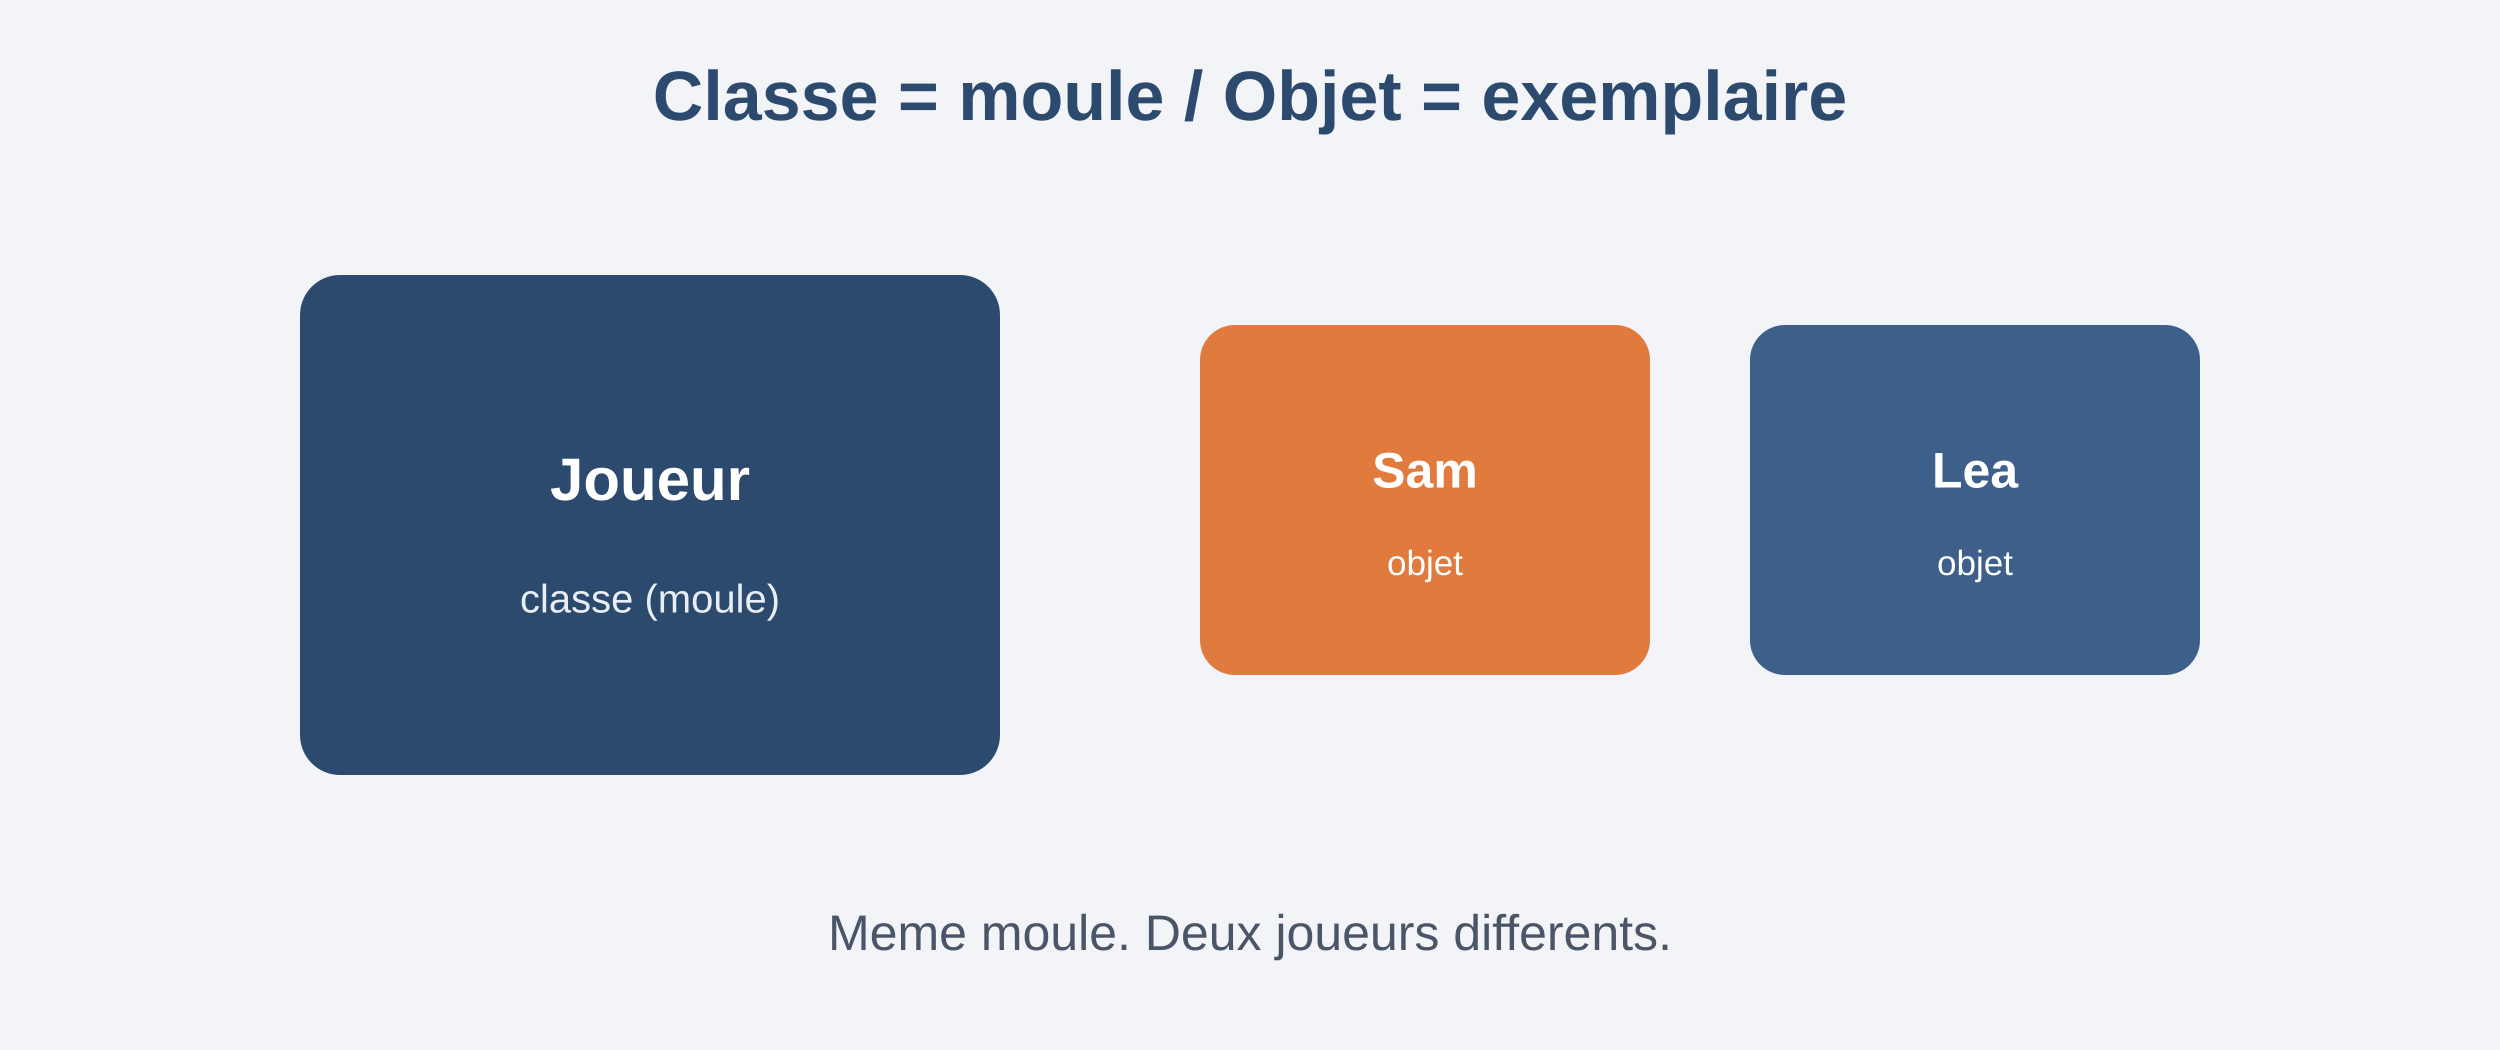
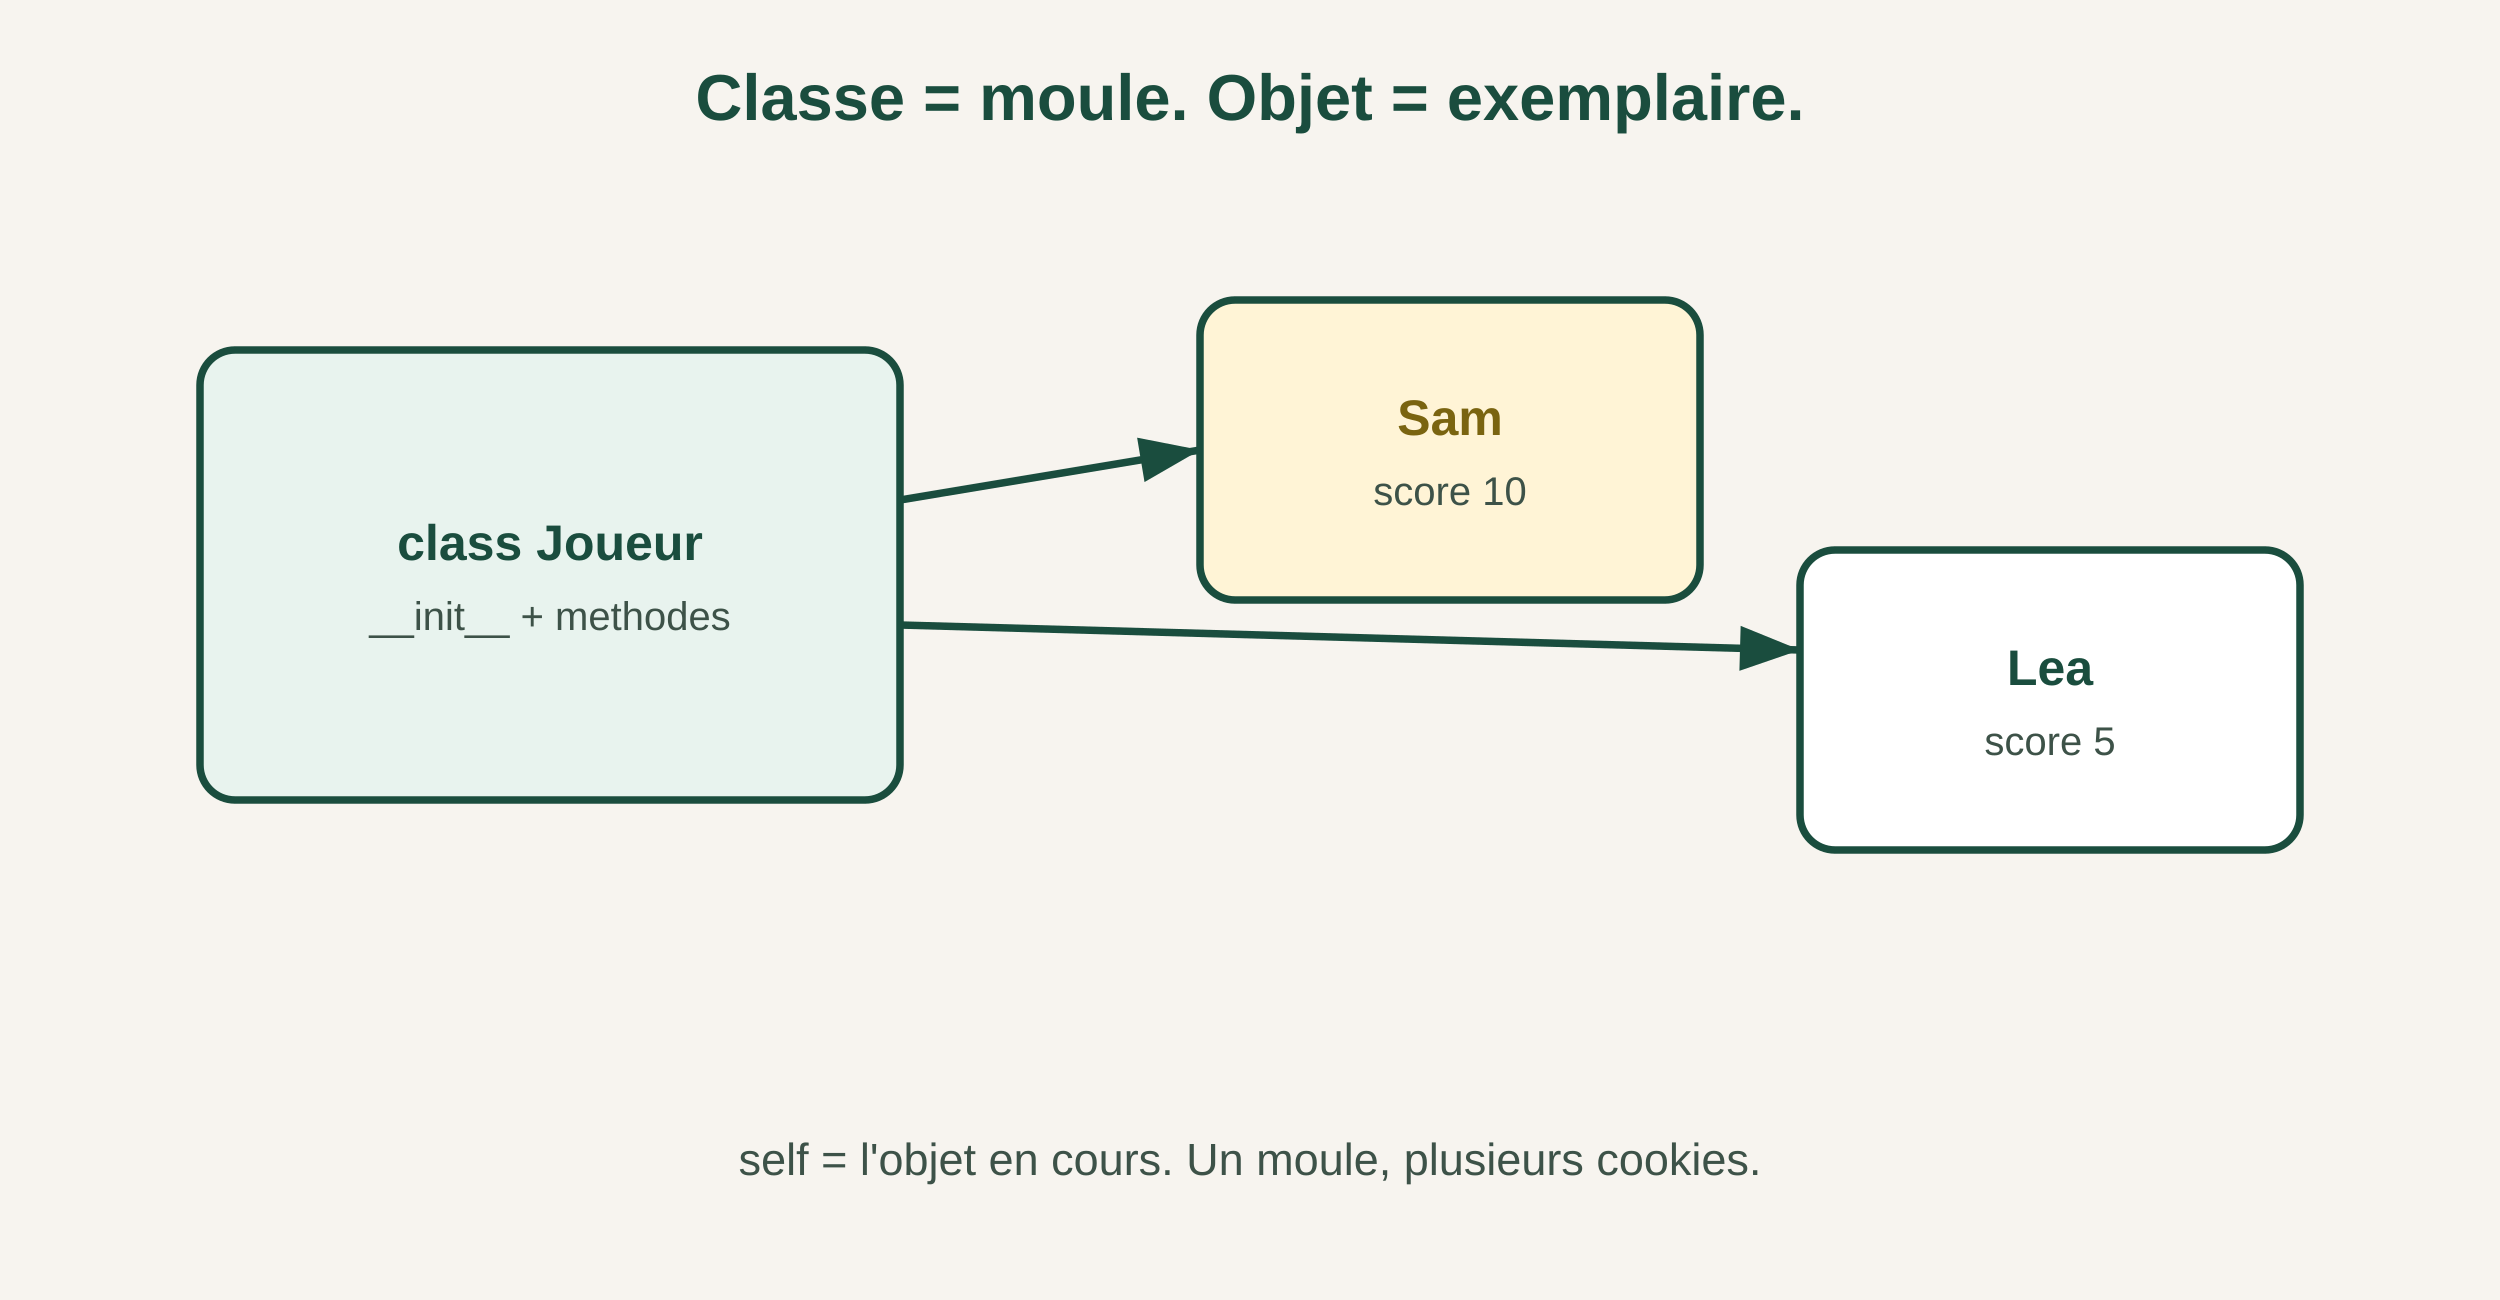
- <svg xmlns="http://www.w3.org/2000/svg" width="1000" height="420" viewBox="0 0 1000 420">
-   <rect width="1000" height="420" fill="#f2f4f8" />
-   <text x="500" y="48" text-anchor="middle" font-family="Segoe UI, Arial, sans-serif" font-size="28" fill="#2c4a6e" font-weight="700">Classe = moule / Objet = exemplaire</text>
-   <rect x="120" y="110" width="280" height="200" rx="16" fill="#2c4a6e" />
-   <text x="260" y="200" text-anchor="middle" font-family="Segoe UI, Arial, sans-serif" font-size="24" fill="#fff" font-weight="700">Joueur</text>
-   <text x="260" y="245" text-anchor="middle" font-family="Segoe UI, Arial, sans-serif" font-size="16" fill="#e8eef6">classe (moule)</text>
-   <rect x="480" y="130" width="180" height="140" rx="14" fill="#e07a3d" />
-   <text x="570" y="195" text-anchor="middle" font-family="Segoe UI, Arial, sans-serif" font-size="20" fill="#fff" font-weight="700">Sam</text>
-   <text x="570" y="230" text-anchor="middle" font-family="Segoe UI, Arial, sans-serif" font-size="14" fill="#fff">objet</text>
-   <rect x="700" y="130" width="180" height="140" rx="14" fill="#3d5f8a" />
-   <text x="790" y="195" text-anchor="middle" font-family="Segoe UI, Arial, sans-serif" font-size="20" fill="#fff" font-weight="700">Lea</text>
-   <text x="790" y="230" text-anchor="middle" font-family="Segoe UI, Arial, sans-serif" font-size="14" fill="#fff">objet</text>
-   <text x="500" y="380" text-anchor="middle" font-family="Segoe UI, Arial, sans-serif" font-size="20" fill="#4a5568">Meme moule. Deux joueurs differents.</text>
+ <svg xmlns="http://www.w3.org/2000/svg" width="1000" height="520" viewBox="0 0 1000 520">
+   <rect width="1000" height="520" fill="#f7f4ef" />
+   <text x="500" y="48" text-anchor="middle" font-family="Segoe UI, Arial, sans-serif" font-size="26" fill="#1a4d3e" font-weight="700">Classe = moule. Objet = exemplaire.</text>
+   <defs>
+     <marker id="arr" markerWidth="10" markerHeight="10" refX="8" refY="3" orient="auto">
+       <path d="M0,0 L8,3 L0,6 Z" fill="#1a4d3e" />
+     </marker>
+   </defs>
+   <rect x="80" y="140" width="280" height="180" rx="14" fill="#e8f3ee" stroke="#1a4d3e" stroke-width="3" />
+   <text x="220" y="224" text-anchor="middle" font-family="Segoe UI, Arial, sans-serif" font-size="20" fill="#1a4d3e" font-weight="700">class Joueur</text>
+   <text x="220" y="252" text-anchor="middle" font-family="Segoe UI, Arial, sans-serif" font-size="16" fill="#3d5248" font-weight="400">__init__ + methodes</text>
+   <rect x="480" y="120" width="200" height="120" rx="14" fill="#fff4d6" stroke="#1a4d3e" stroke-width="3" />
+   <text x="580" y="174" text-anchor="middle" font-family="Segoe UI, Arial, sans-serif" font-size="20" fill="#7a6410" font-weight="700">Sam</text>
+   <text x="580" y="202" text-anchor="middle" font-family="Segoe UI, Arial, sans-serif" font-size="16" fill="#3d5248" font-weight="400">score 10</text>
+   <rect x="720" y="220" width="200" height="120" rx="14" fill="#ffffff" stroke="#1a4d3e" stroke-width="3" />
+   <text x="820" y="274" text-anchor="middle" font-family="Segoe UI, Arial, sans-serif" font-size="20" fill="#1a4d3e" font-weight="700">Lea</text>
+   <text x="820" y="302" text-anchor="middle" font-family="Segoe UI, Arial, sans-serif" font-size="16" fill="#3d5248" font-weight="400">score 5</text>
+   <path d="M360 200 L480 180" stroke="#1a4d3e" stroke-width="3" fill="none" marker-end="url(#arr)" />
+   <path d="M360 250 L720 260" stroke="#1a4d3e" stroke-width="3" fill="none" marker-end="url(#arr)" />
+   <text x="500" y="470" text-anchor="middle" font-family="Segoe UI, Arial, sans-serif" font-size="18" fill="#3d5248" font-weight="400">self = l'objet en cours. Un moule, plusieurs cookies.</text>
</svg>
